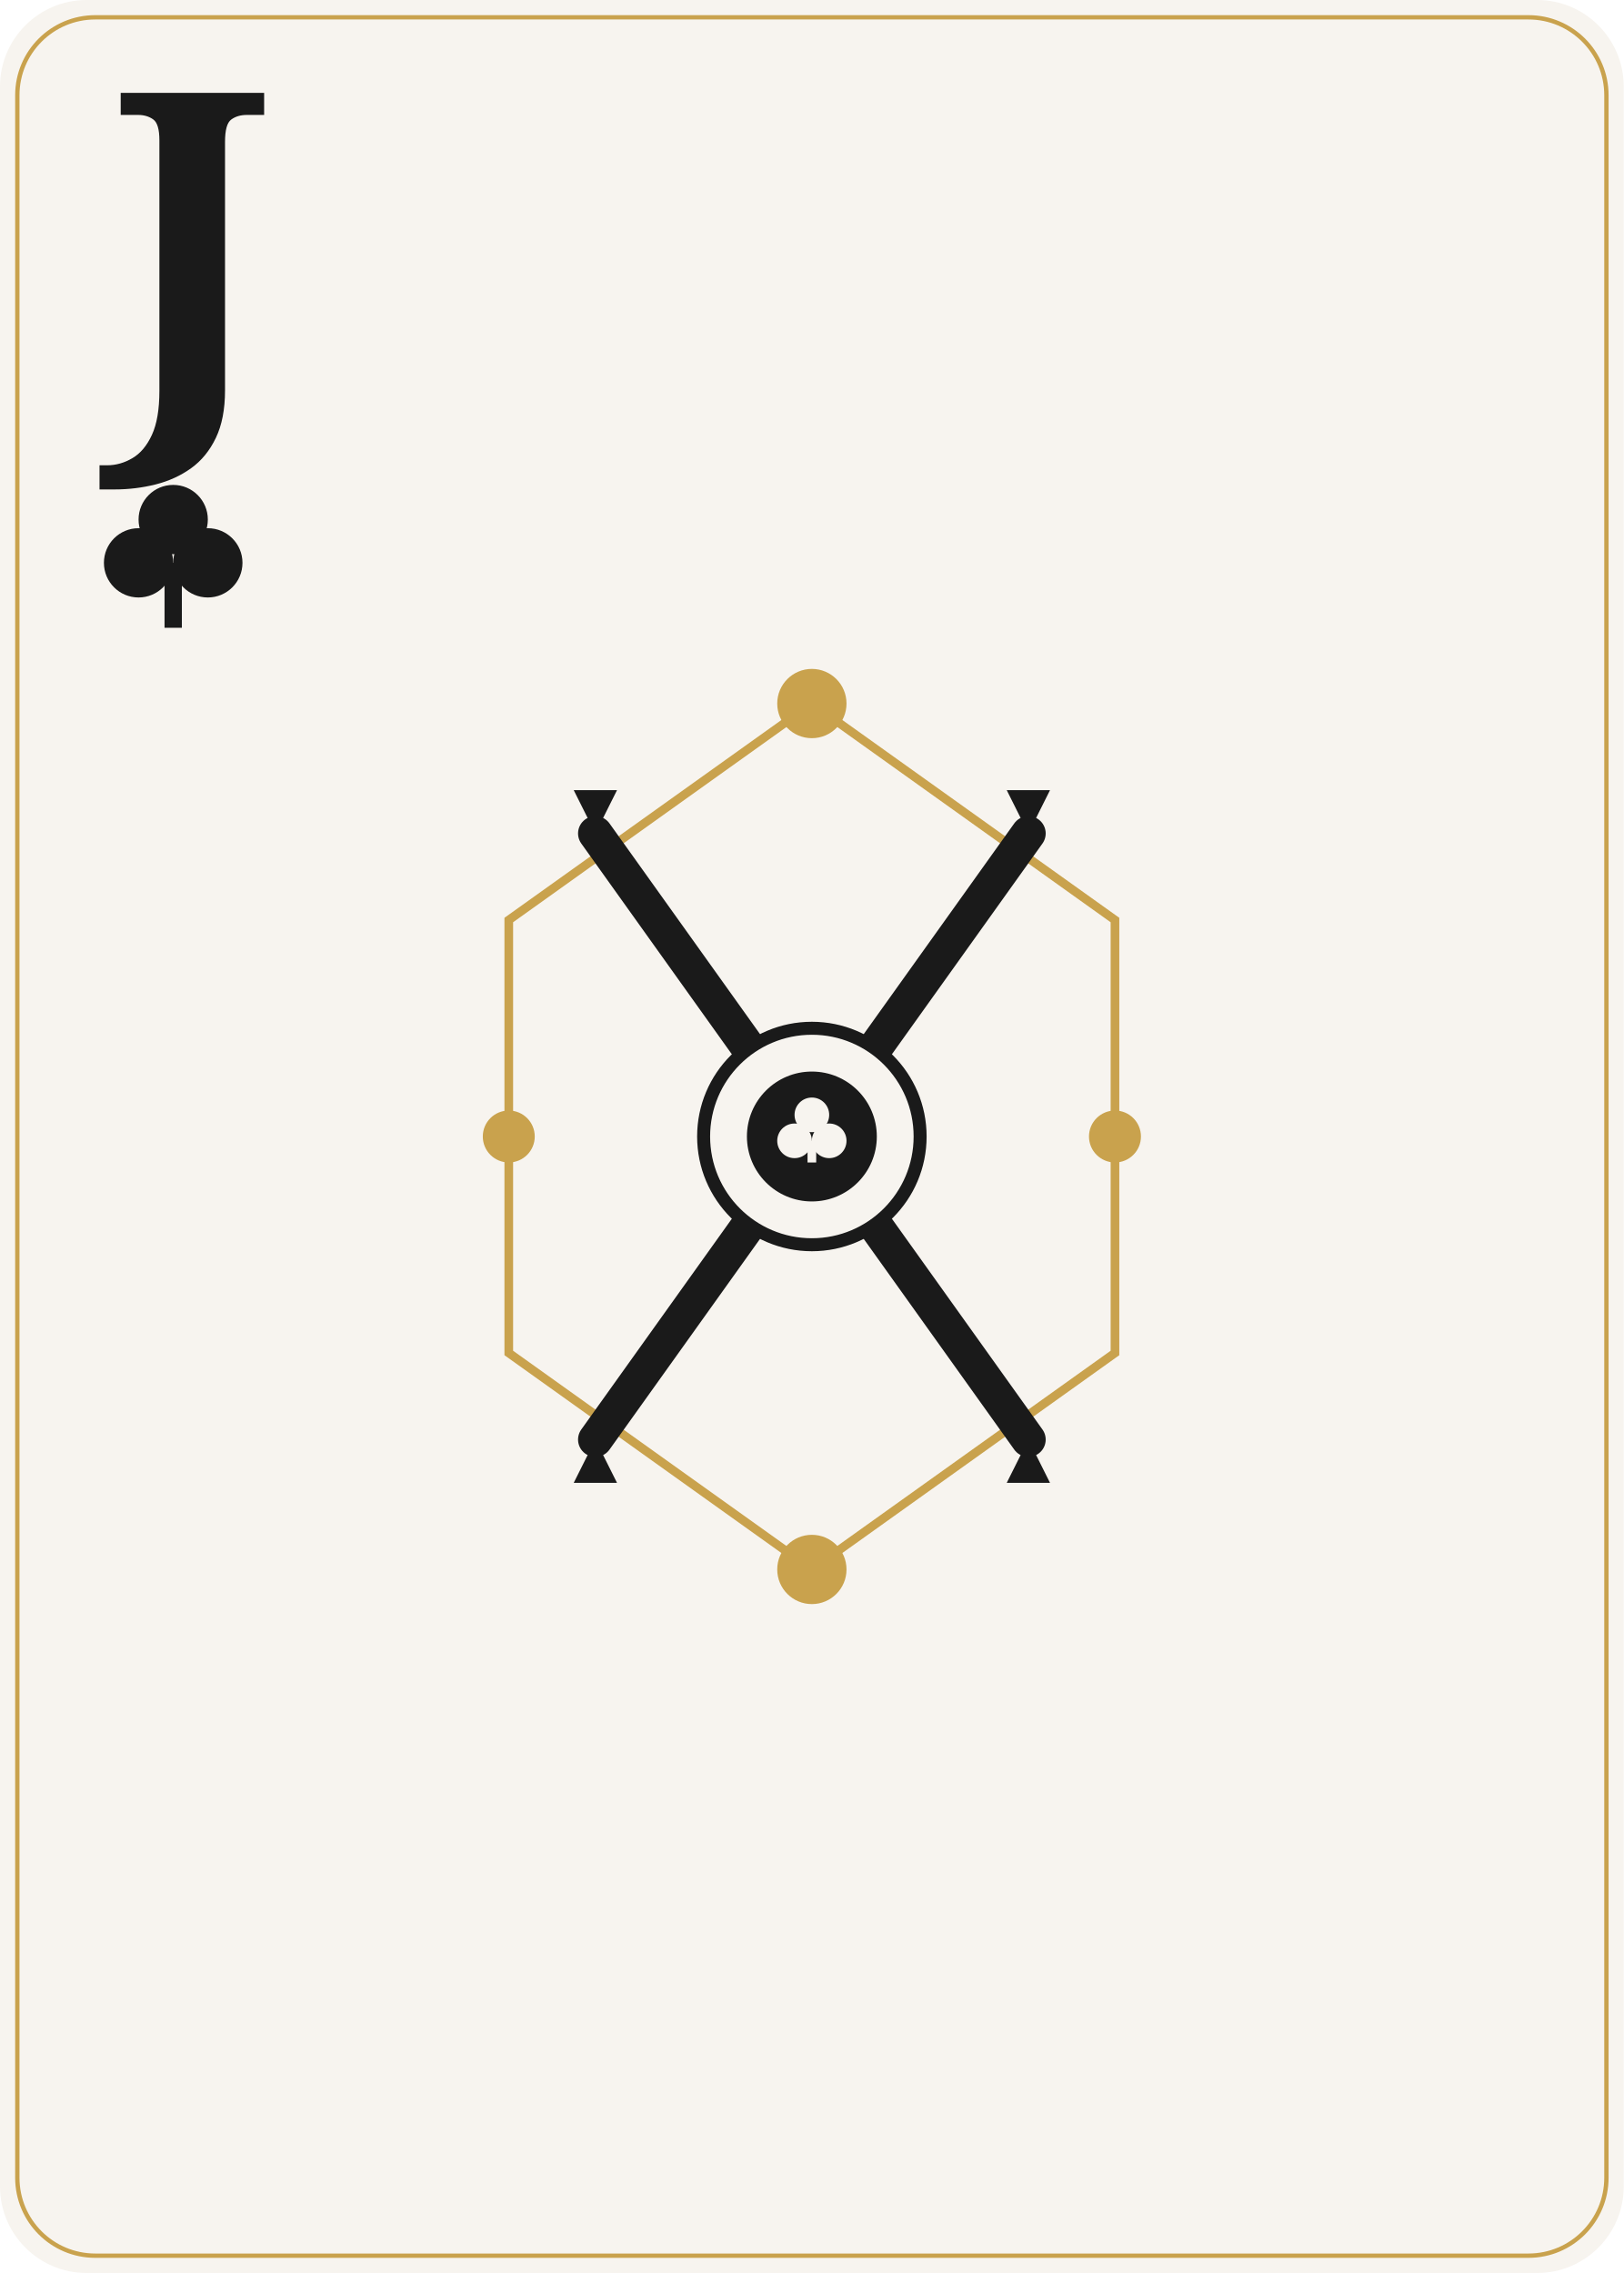
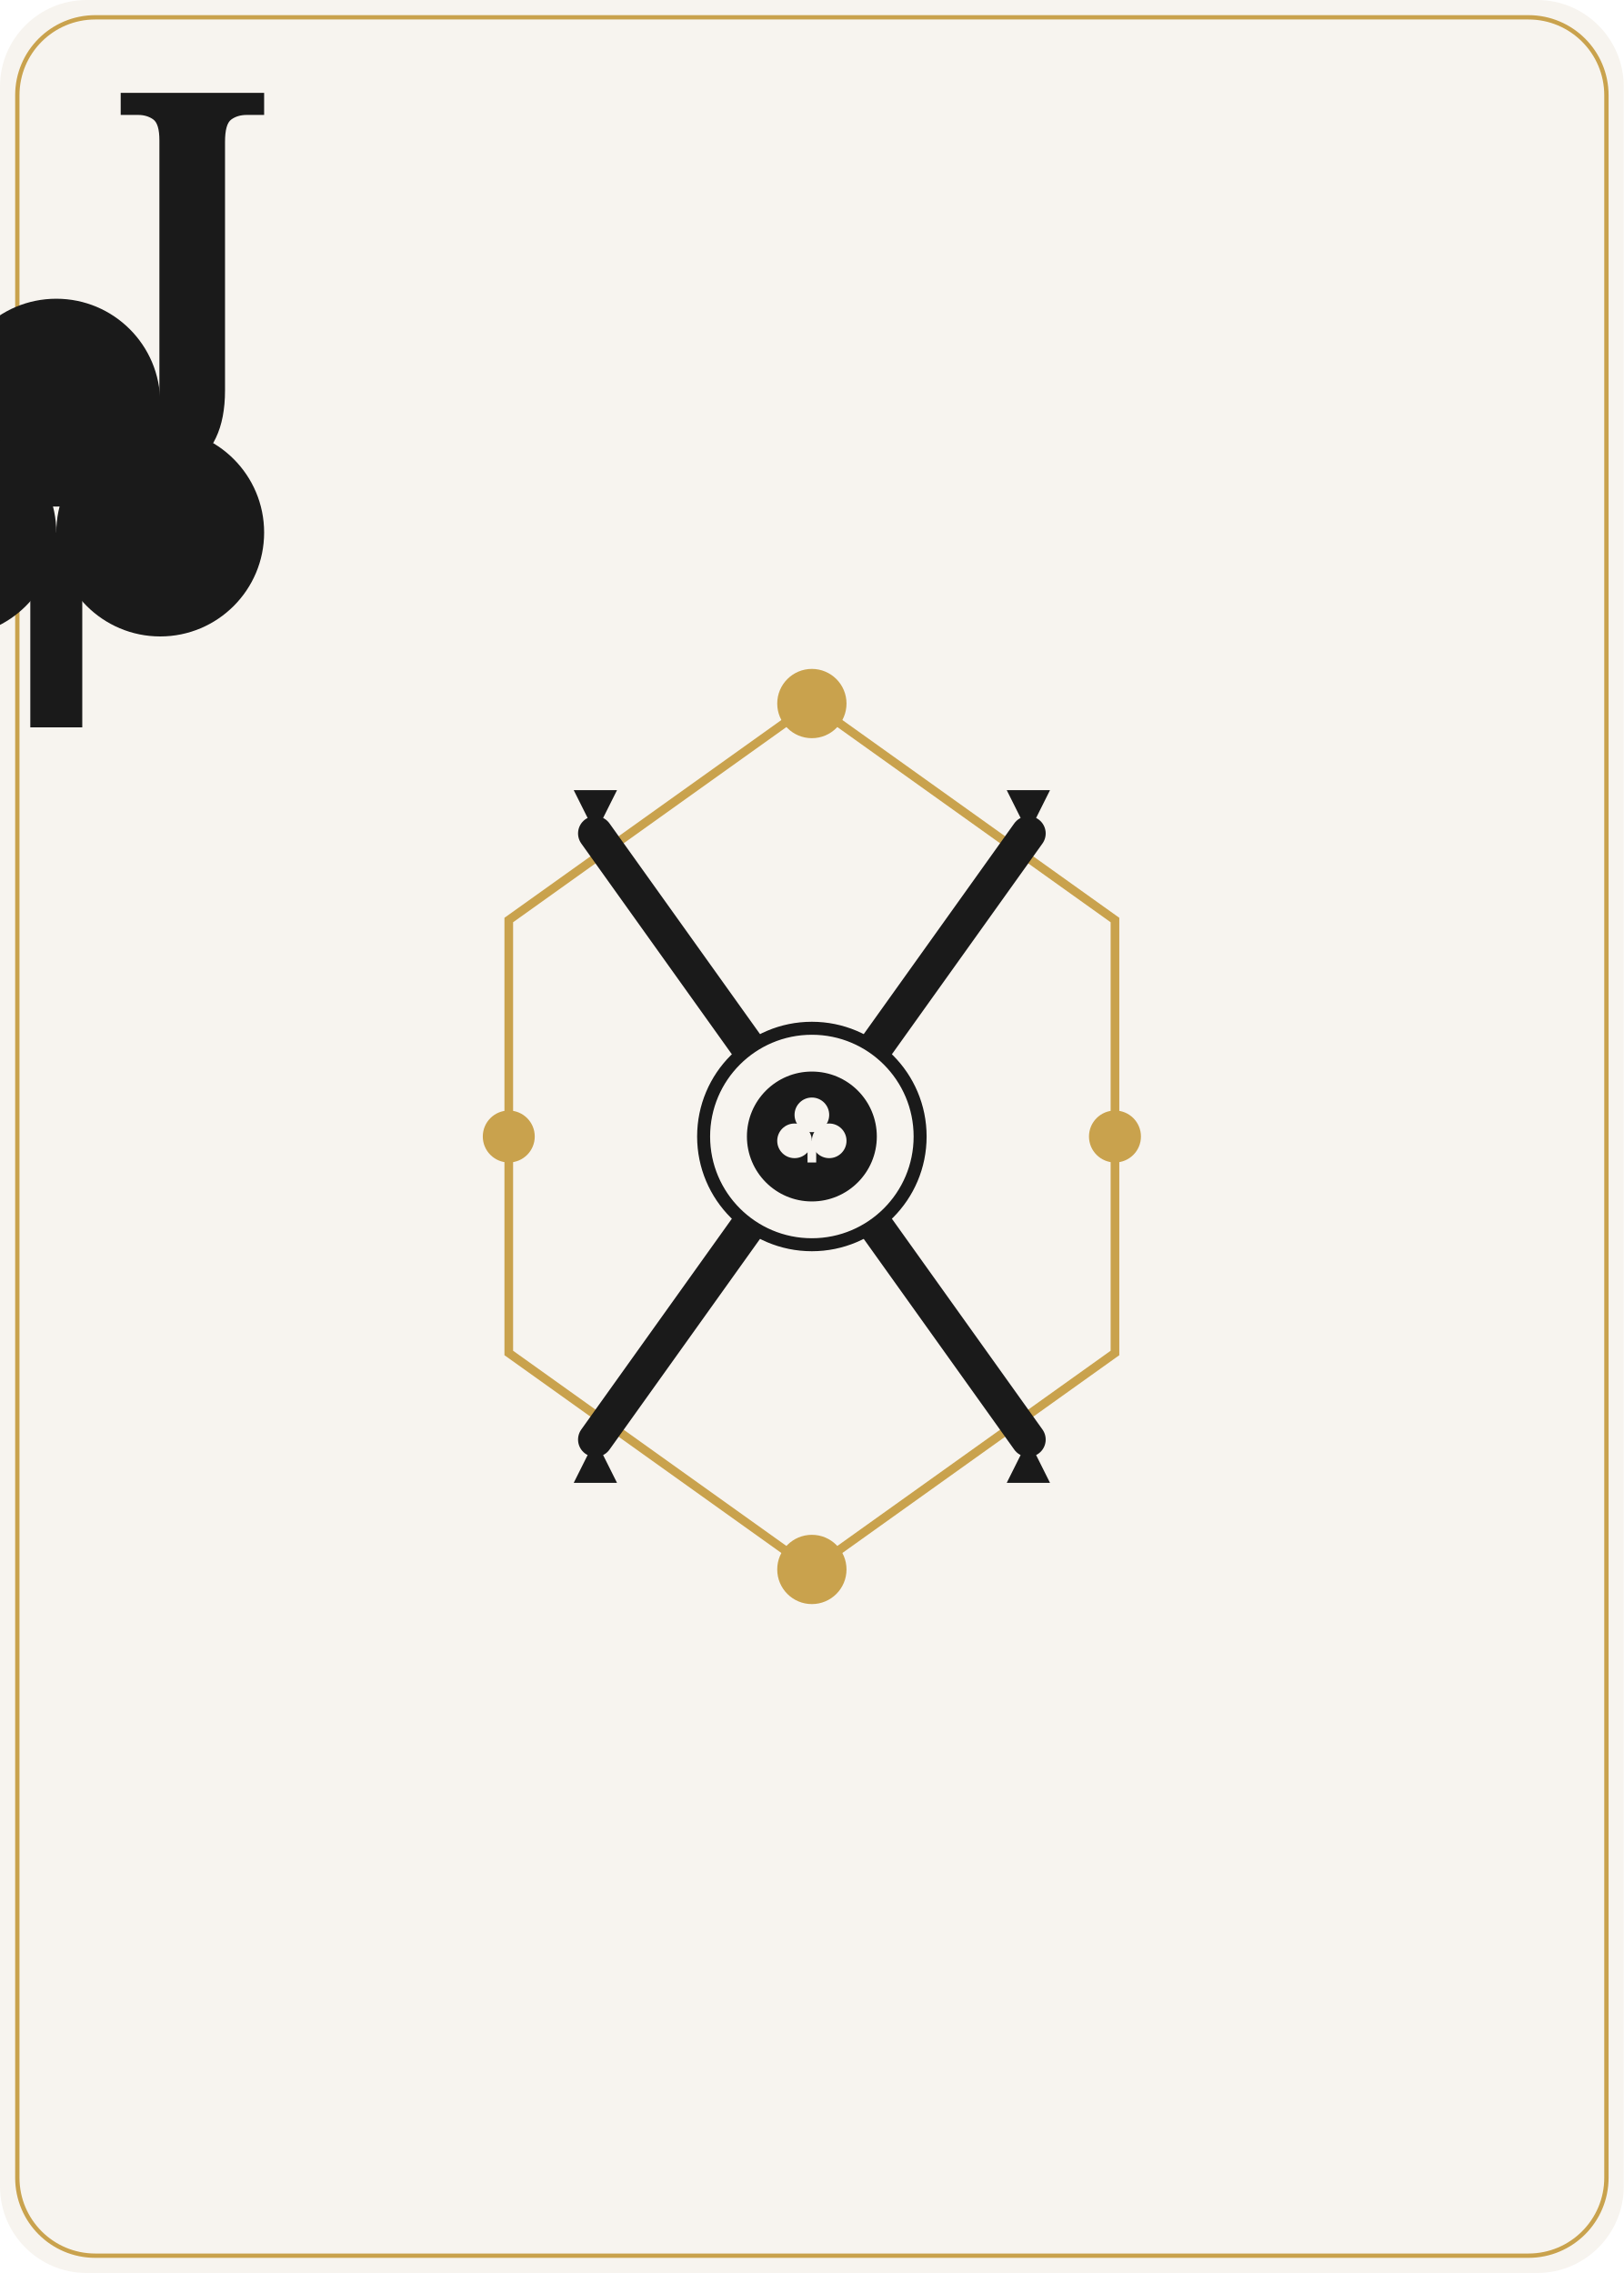
<svg xmlns="http://www.w3.org/2000/svg" viewBox="0 0 375 525" width="375" height="525">
  <rect x="0" y="0" width="375" height="525" rx="20" ry="20" fill="#F7F4EF" />
  <rect x="4" y="4" width="367" height="517" rx="18" ry="18" fill="none" stroke="#C9A24D" stroke-width="1" />
  <g transform="translate(25, 90)">
    <text x="0" y="0" font-family="Georgia, serif" font-size="96" font-weight="bold" fill="#1A1A1A">J</text>
-     <g transform="translate(15, 40)">
+     <g transform="translate(-12, 33) scale(3)">
      <circle cx="0" cy="-10" r="8" fill="#1A1A1A" />
      <circle cx="-8" cy="0" r="8" fill="#1A1A1A" />
      <circle cx="8" cy="0" r="8" fill="#1A1A1A" />
      <rect x="-2" y="0" width="4" height="15" fill="#1A1A1A" />
    </g>
  </g>
  <g transform="translate(187.5, 262.5)">
    <polygon points="0,-100 70,-50 70,50 0,100 -70,50 -70,-50" fill="none" stroke="#C9A24D" stroke-width="2" />
    <line x1="-50" y1="-70" x2="50" y2="70" stroke="#1A1A1A" stroke-width="8" stroke-linecap="round" />
    <line x1="50" y1="-70" x2="-50" y2="70" stroke="#1A1A1A" stroke-width="8" stroke-linecap="round" />
    <circle cx="0" cy="0" r="25" fill="#F7F4EF" stroke="#1A1A1A" stroke-width="3" />
    <circle cx="0" cy="0" r="15" fill="#1A1A1A" />
    <g transform="scale(0.5)">
      <circle cx="0" cy="-10" r="8" fill="#F7F4EF" />
      <circle cx="-8" cy="2" r="8" fill="#F7F4EF" />
      <circle cx="8" cy="2" r="8" fill="#F7F4EF" />
      <rect x="-2" y="2" width="4" height="10" fill="#F7F4EF" />
    </g>
    <circle cx="0" cy="-100" r="8" fill="#C9A24D" />
    <circle cx="0" cy="100" r="8" fill="#C9A24D" />
    <circle cx="-70" cy="0" r="6" fill="#C9A24D" />
    <circle cx="70" cy="0" r="6" fill="#C9A24D" />
    <polygon points="-50,-70 -55,-80 -45,-80" fill="#1A1A1A" />
    <polygon points="50,-70 55,-80 45,-80" fill="#1A1A1A" />
    <polygon points="-50,70 -55,80 -45,80" fill="#1A1A1A" />
    <polygon points="50,70 55,80 45,80" fill="#1A1A1A" />
  </g>
</svg>
